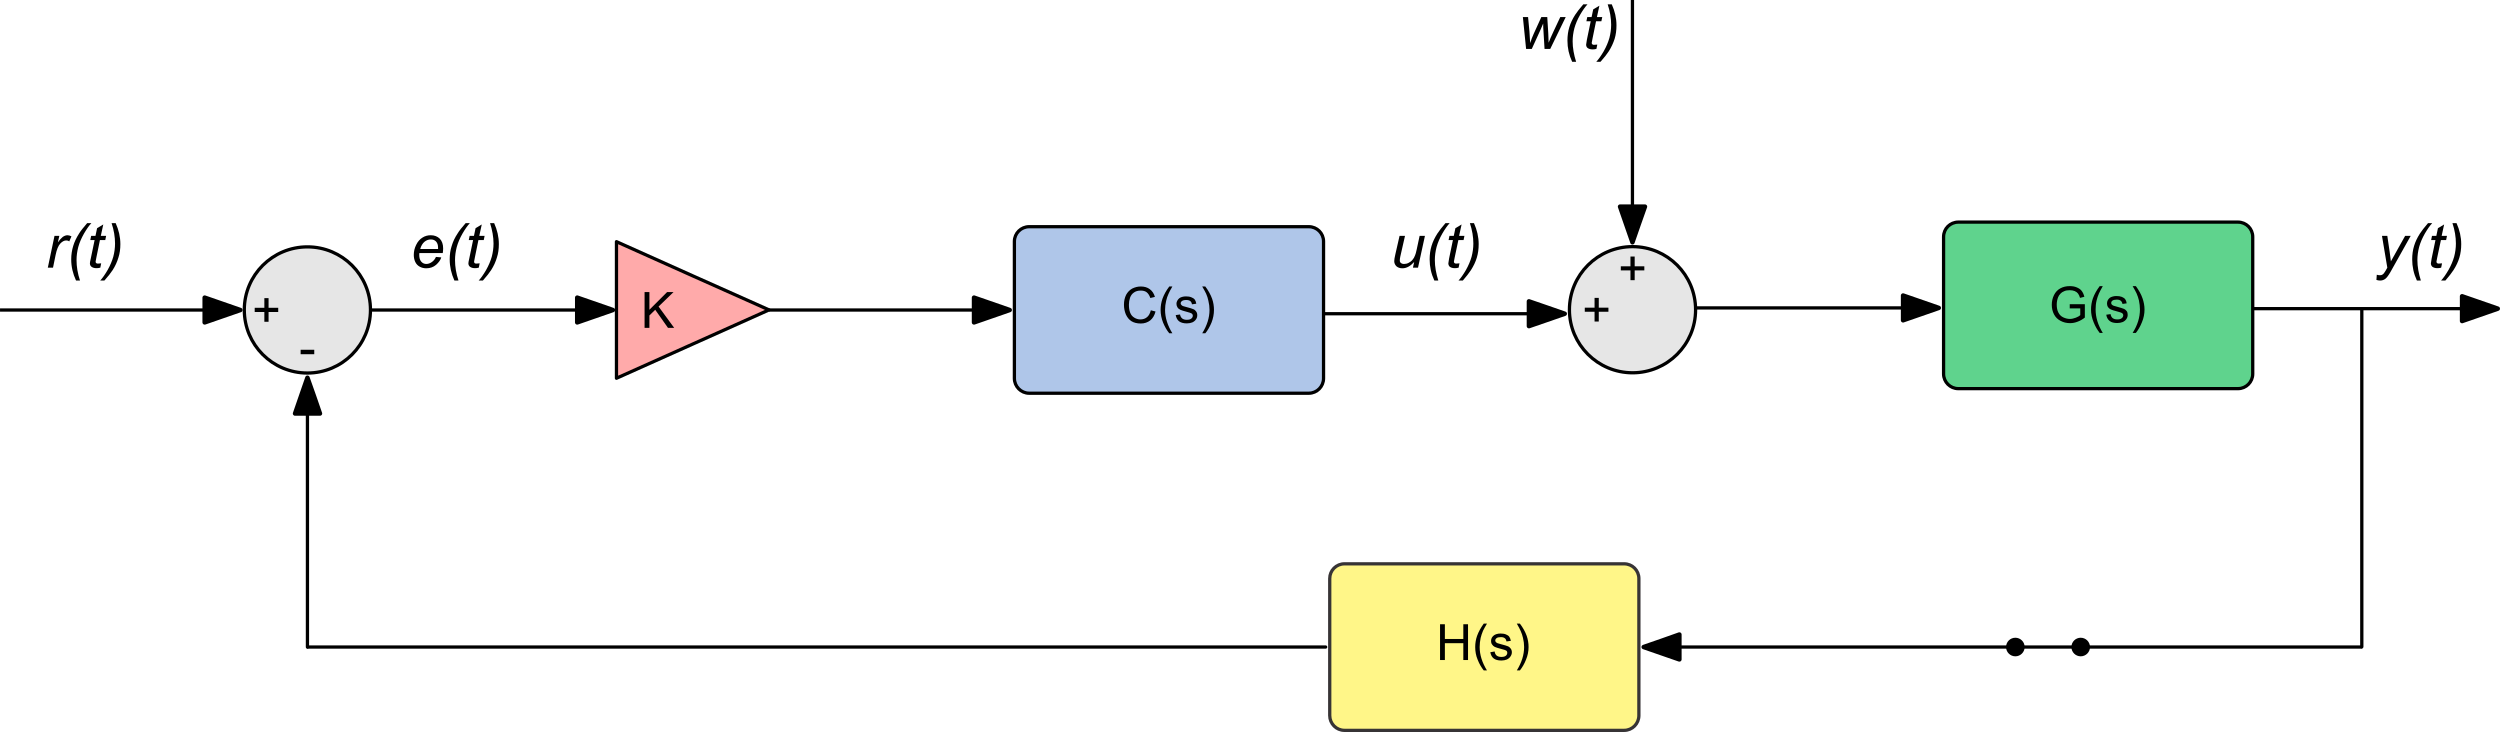
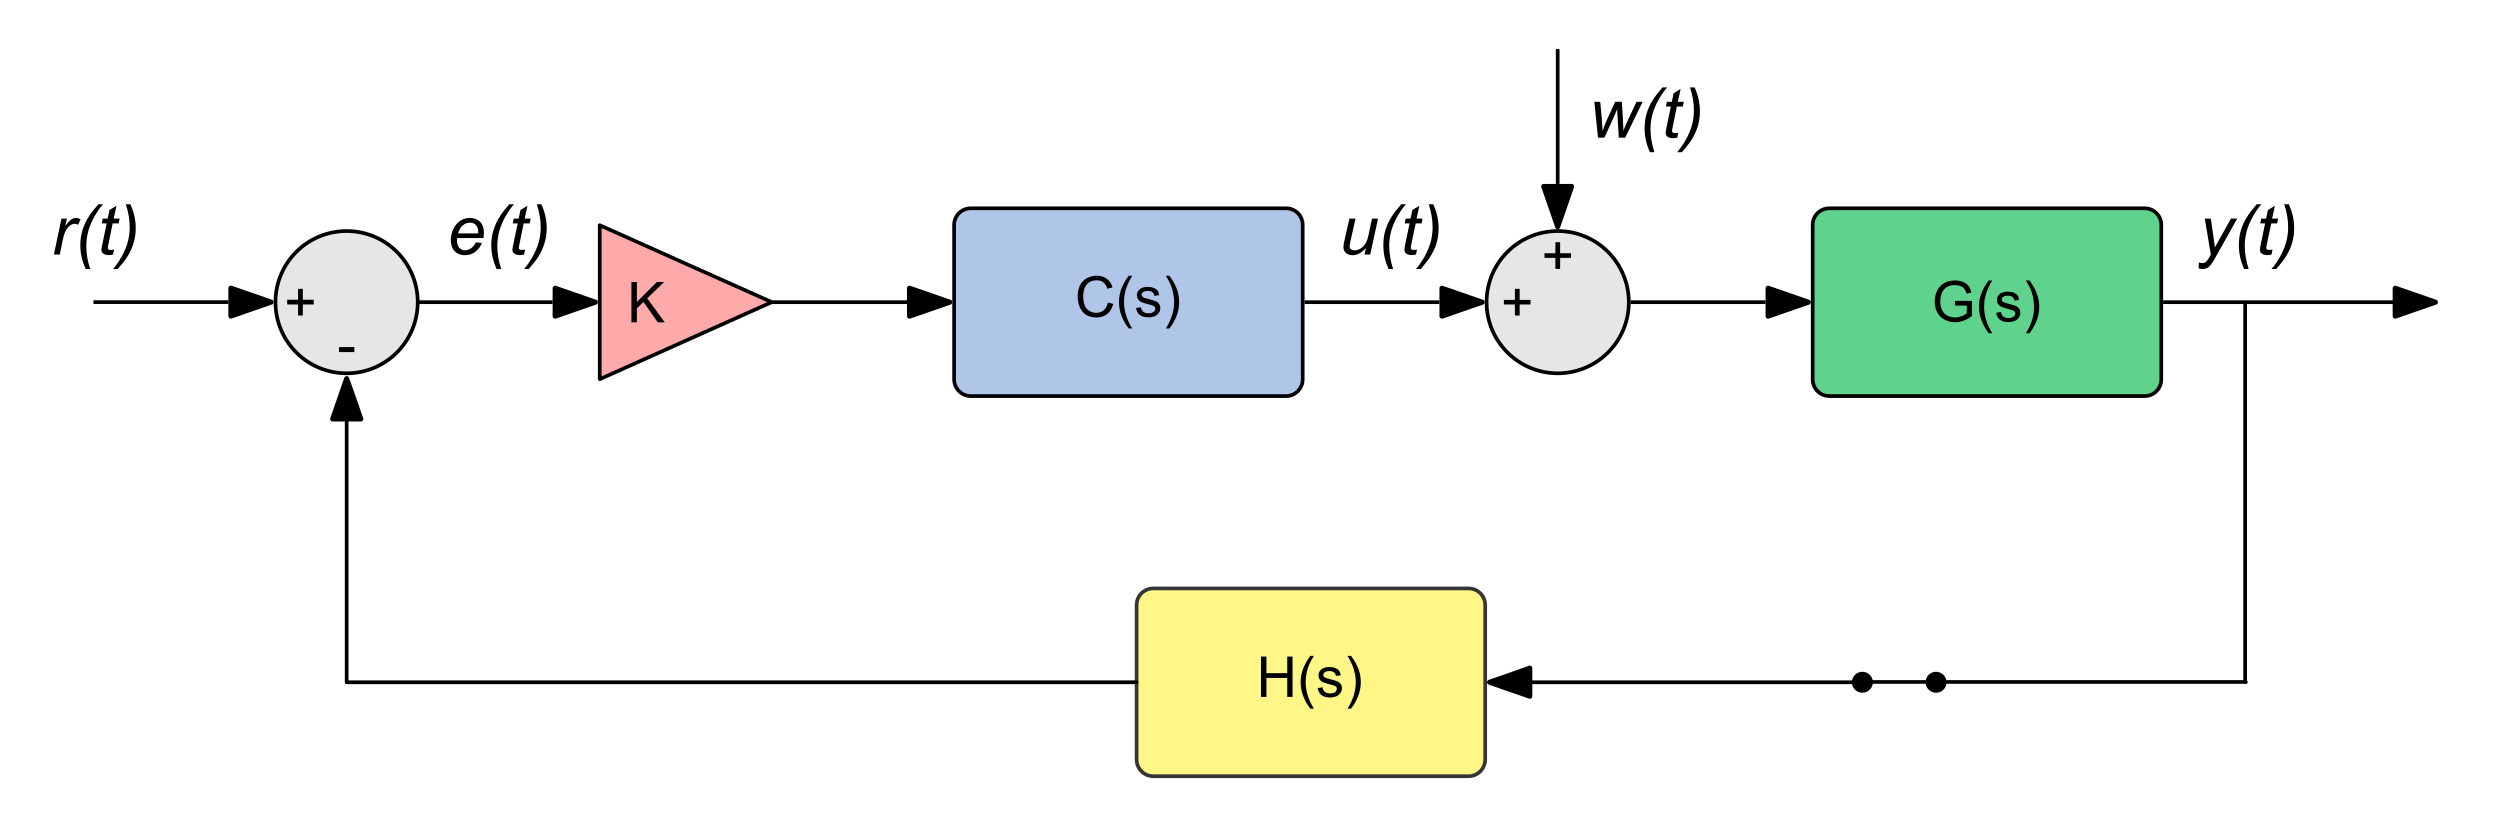
- <svg xmlns="http://www.w3.org/2000/svg" xml:space="preserve" width="714.887" height="209.307" version="1.1" style="fill-rule:evenodd" viewBox="0 0 20192 5912" id="svg2985">
+ <svg xmlns="http://www.w3.org/2000/svg" xml:space="preserve" width="634" height="209.307" version="1.1" style="fill-rule:evenodd" viewBox="0 0 17907.344 5912" id="svg2985">
  <defs id="defs2987">
    <style type="text/css" id="style2989">
   
    .str1 {stroke:#373435;stroke-width:26.481}
    .str0 {stroke:black;stroke-width:26.481}
    .str4 {stroke:black;stroke-width:26.481;stroke-linecap:round}
    .str3 {stroke:black;stroke-width:26.481;stroke-linecap:round;stroke-linejoin:round}
    .str2 {stroke:black;stroke-width:26.521;stroke-linecap:round;stroke-linejoin:round}
    .str5 {stroke:black;stroke-width:36.239;stroke-linecap:round;stroke-linejoin:round}
    .fil6 {fill:none}
    .fil3 {fill:#FFF688}
    .fil7 {fill:black}
    .fil0 {fill:#5FD38D}
    .fil2 {fill:#AFC6E9}
    .fil5 {fill:#E6E6E6}
    .fil4 {fill:#FFAAAA}
    .fil1 {fill:black;fill-rule:nonzero}
   
  </style>
  </defs>
-   <path style="fill:#5fd38d;stroke:#000000;stroke-width:26.481" id="path2993" d="m 15817,1794.001 2259,0 c 66,0 119,53 119,119 l 0,1107 c 0,65 -53,119 -119,119 l -2259,0 c -66,0 -119,-54 -119,-119 l 0,-1107 c 0,-66 53,-119 119,-119 z" class="fil0 str0" />
-   <path style="fill:#000000;fill-rule:nonzero" d="m 16717,2491.001 0,-34 122,0 0,108 c -18,14 -38,26 -58,33 -20,8 -40,12 -61,12 -29,0 -54,-6 -78,-19 -23,-12 -40,-29 -52,-52 -12,-23 -18,-49 -18,-77 0,-28 6,-55 18,-79 12,-24 29,-42 51,-54 22,-12 47,-18 76,-18 21,0 40,3 56,10 17,7 31,16 40,28 10,13 17,28 22,48 l -35,9 c -4,-14 -9,-26 -16,-35 -6,-8 -15,-15 -27,-20 -12,-5 -25,-7 -40,-7 -17,0 -32,2 -45,8 -13,5 -23,12 -31,21 -8,8 -14,18 -18,28 -7,18 -11,38 -11,59 0,25 4,47 13,64 9,18 22,31 39,39 17,8 35,13 54,13 16,0 32,-4 48,-10 16,-6 28,-13 36,-21 l 0,-54 -85,0 z" class="fil1" id="text2987" />
-   <path style="fill:#000000;fill-rule:nonzero" d="m 16959,2689.001 c -19,-24 -36,-53 -49,-86 -14,-33 -21,-68 -21,-103 0,-31 5,-61 15,-90 12,-33 30,-66 55,-99 l 25,0 c -15,27 -26,47 -31,59 -8,18 -14,37 -19,56 -6,25 -8,49 -8,74 0,63 19,126 58,189 l -25,0 z" class="fil1" id="1" />
-   <path style="fill:#000000;fill-rule:nonzero" d="m 17012,2542.001 35,-5 c 2,14 7,24 16,32 9,7 22,11 38,11 16,0 28,-3 36,-10 8,-6 12,-14 12,-23 0,-8 -3,-14 -11,-19 -5,-3 -17,-7 -36,-12 -26,-7 -44,-12 -54,-17 -10,-5 -17,-11 -23,-20 -5,-8 -7,-18 -7,-28 0,-9 2,-18 6,-26 4,-8 10,-14 17,-20 6,-4 13,-7 23,-10 9,-3 20,-4 30,-4 17,0 31,2 44,7 12,5 21,11 27,19 6,8 10,19 12,33 l -34,5 c -2,-11 -7,-20 -14,-26 -8,-6 -18,-9 -32,-9 -16,0 -28,3 -35,8 -7,5 -10,12 -10,19 0,4 1,9 4,12 3,4 8,7 14,10 3,1 14,4 31,9 25,7 42,12 52,16 10,4 18,11 24,19 6,8 8,18 8,30 0,12 -3,23 -10,33 -7,11 -17,19 -30,25 -13,5 -28,8 -44,8 -27,0 -48,-5 -62,-17 -14,-11 -24,-28 -27,-50 z" class="fil1" id="2" />
-   <path style="fill:#000000;fill-rule:nonzero" d="m 17251,2689.001 -26,0 c 40,-63 59,-126 59,-189 0,-24 -3,-49 -8,-73 -5,-20 -11,-39 -19,-57 -5,-12 -16,-31 -32,-59 l 26,0 c 24,33 43,66 54,99 10,29 16,59 16,90 0,35 -7,70 -21,103 -13,33 -30,62 -49,86 z" class="fil1" id="3" />
-   <path style="fill:#afc6e9;stroke:#000000;stroke-width:26.481" id="path2999" role="line" linespacing="125%" d="m 8312,1831.001 2259,0 c 66,0 119,53 119,119 l 0,1106 c 0,66 -53,120 -119,120 l -2259,0 c -65,0 -119,-54 -119,-120 l 0,-1106 c 0,-66 54,-119 119,-119 z" class="fil2 str0" />
-   <path style="fill:#000000;fill-rule:nonzero" d="m 9295,2506.001 38,10 c -8,31 -22,55 -43,72 -21,16 -46,25 -76,25 -31,0 -57,-7 -76,-19 -20,-13 -34,-31 -45,-55 -10,-25 -15,-50 -15,-78 0,-30 6,-56 17,-79 12,-22 28,-39 49,-51 22,-11 45,-17 70,-17 29,0 53,7 73,22 20,15 33,35 41,62 l -37,9 c -7,-21 -17,-36 -29,-46 -13,-10 -29,-14 -48,-14 -23,0 -41,5 -56,16 -15,10 -25,25 -31,42 -6,18 -9,37 -9,56 0,24 3,46 10,64 7,19 19,32 34,41 15,9 31,14 48,14 22,0 40,-6 55,-19 14,-12 24,-30 30,-55 z" class="fil1" id="text2991" />
-   <path style="fill:#000000;fill-rule:nonzero" d="m 9444,2692.001 c -20,-24 -36,-53 -50,-86 -13,-33 -20,-68 -20,-103 0,-31 5,-61 15,-90 12,-33 30,-66 55,-99 l 25,0 c -16,27 -26,47 -31,59 -8,18 -15,36 -19,56 -6,25 -9,49 -9,74 0,63 20,126 59,189 l -25,0 z" class="fil1" id="path3002" />
-   <path style="fill:#000000;fill-rule:nonzero" d="m 9496,2545.001 35,-5 c 2,14 8,24 17,32 9,7 21,11 37,11 17,0 29,-3 37,-10 8,-6 12,-14 12,-23 0,-8 -4,-15 -11,-19 -5,-3 -17,-7 -36,-12 -26,-7 -44,-12 -54,-17 -10,-5 -18,-11 -23,-20 -5,-8 -8,-18 -8,-28 0,-9 2,-18 7,-26 4,-8 10,-14 17,-20 5,-4 13,-7 22,-10 10,-3 20,-4 31,-4 16,0 31,2 43,7 13,5 22,11 28,19 6,8 10,19 12,33 l -35,5 c -1,-11 -6,-20 -13,-26 -8,-6 -19,-9 -32,-9 -17,0 -28,3 -35,8 -7,5 -11,12 -11,19 0,4 2,9 5,12 3,4 7,7 13,10 4,1 14,4 32,9 25,6 42,12 52,16 10,4 18,11 23,19 6,8 9,18 9,30 0,12 -3,23 -10,33 -7,11 -17,19 -30,25 -13,5 -28,8 -44,8 -28,0 -48,-6 -63,-17 -14,-11 -23,-28 -27,-50 z" class="fil1" id="path3004" />
-   <path style="fill:#000000;fill-rule:nonzero" d="m 9735,2692.001 -25,0 c 39,-63 59,-126 59,-189 0,-24 -3,-49 -9,-73 -4,-20 -10,-39 -18,-57 -5,-12 -16,-31 -32,-59 l 25,0 c 25,33 43,66 55,99 10,29 15,59 15,90 0,35 -7,70 -20,103 -14,33 -30,62 -50,86 z" class="fil1" id="path3006" />
-   <path style="fill:#fff688;stroke:#373435;stroke-width:26.481" id="path3008" role="line" linespacing="125%" d="m 10859,4554.001 2259,0 c 66,0 119,53 119,119 l 0,1106 c 0,66 -53,120 -119,120 l -2259,0 c -66,0 -119,-54 -119,-120 l 0,-1106 c 0,-66 53,-119 119,-119 z" class="fil3 str1" />
-   <polygon style="fill:#000000;fill-rule:nonzero" points="11819,5195 11670,5195 11670,5331 11631,5331 11631,5042 11670,5042 11670,5161 11819,5161 11819,5042 11857,5042 11857,5331 11819,5331 " class="fil1" id="text2995" transform="translate(0,9.5896817e-4)" />
-   <path style="fill:#000000;fill-rule:nonzero" d="m 11984,5415.001 c -19,-24 -36,-53 -49,-86 -14,-33 -20,-68 -20,-103 0,-31 5,-61 15,-90 12,-33 30,-66 54,-99 l 26,0 c -16,27 -27,47 -32,58 -8,19 -14,37 -19,57 -5,25 -8,49 -8,74 0,63 20,126 59,189 l -26,0 z" class="fil1" id="path3011" />
-   <path style="fill:#000000;fill-rule:nonzero" d="m 12037,5268.001 35,-6 c 2,15 7,25 16,33 9,7 22,11 38,11 17,0 29,-3 37,-10 7,-6 11,-14 11,-23 0,-8 -3,-15 -10,-19 -5,-3 -17,-7 -37,-12 -26,-7 -43,-12 -54,-17 -10,-5 -17,-12 -22,-20 -6,-8 -8,-18 -8,-28 0,-9 2,-18 6,-26 5,-8 10,-14 18,-20 5,-4 13,-7 22,-10 10,-3 20,-4 31,-4 16,0 31,2 43,7 12,5 22,11 27,19 6,8 10,19 13,33 l -35,5 c -2,-11 -6,-20 -14,-26 -7,-6 -18,-9 -32,-9 -16,0 -28,3 -34,8 -7,5 -11,12 -11,19 0,4 2,9 4,12 3,4 8,7 14,10 4,1 14,4 31,9 25,6 43,12 53,16 10,4 17,11 23,19 6,8 9,18 9,30 0,12 -4,23 -11,33 -7,11 -17,19 -30,25 -13,5 -27,8 -44,8 -27,0 -48,-6 -62,-17 -14,-11 -23,-28 -27,-50 z" class="fil1" id="path3013" />
-   <path style="fill:#000000;fill-rule:nonzero" d="m 12276,5415.001 -25,0 c 39,-63 59,-126 59,-189 0,-24 -3,-49 -9,-73 -4,-20 -11,-39 -19,-57 -5,-12 -15,-31 -31,-59 l 25,0 c 25,33 43,66 55,99 10,29 15,59 15,90 0,35 -7,70 -21,103 -13,33 -30,62 -49,86 z" class="fil1" id="path3015" />
-   <path style="fill:#000000;fill-rule:nonzero" d="m 386,2162.001 54,-257 39,0 -12,53 c 14,-20 27,-34 39,-44 13,-9 26,-14 39,-14 9,0 20,3 32,9 l -18,41 c -7,-6 -16,-8 -24,-8 -16,0 -32,8 -48,25 -16,17 -29,48 -38,92 l -21,103 -42,0 z" class="fil1" id="text2999" />
-   <path style="fill:#000000;fill-rule:nonzero" d="m 614,2266.001 c -26,-56 -39,-112 -39,-171 0,-39 6,-75 16,-108 10,-34 26,-67 47,-100 13,-22 36,-50 66,-85 l 34,0 c -19,20 -39,49 -60,85 -21,37 -36,72 -46,108 -9,35 -14,70 -14,106 0,53 9,108 28,165 l -32,0 z" class="fil1" id="path3018" />
-   <path style="fill:#000000;fill-rule:nonzero" d="m 817,2127.001 -7,35 c -11,3 -21,4 -31,4 -17,0 -31,-4 -41,-12 -8,-7 -12,-16 -12,-27 0,-5 2,-18 7,-39 l 31,-149 -35,0 7,-34 35,0 13,-62 50,-30 -20,92 43,0 -7,34 -43,0 -29,142 c -4,18 -6,29 -6,32 0,6 2,10 5,12 3,3 7,4 14,4 10,0 18,-1 26,-2 z" class="fil1" id="path3020" />
-   <path style="fill:#000000;fill-rule:nonzero" d="m 934,1802.001 c 25,56 38,112 38,170 0,40 -5,76 -16,109 -10,34 -25,67 -46,100 -14,22 -36,50 -67,85 l -34,0 c 19,-20 39,-49 60,-85 21,-37 36,-73 46,-108 9,-35 14,-70 14,-106 0,-53 -9,-108 -28,-165 l 33,0 z" class="fil1" id="path3022" />
-   <path style="fill:#000000;fill-rule:nonzero" d="m 12326,395.001 -26,-257 42,0 11,116 4,65 c 1,4 1,14 2,29 5,-17 10,-29 13,-38 3,-9 9,-21 16,-38 l 61,-134 48,0 8,129 c 1,19 2,45 3,78 8,-22 21,-52 39,-90 l 55,-117 44,0 -125,257 -46,0 -9,-150 c -1,-10 -2,-28 -2,-55 -7,17 -15,36 -24,56 l -68,149 -46,0 z" class="fil1" id="text3003" />
-   <path style="fill:#000000;fill-rule:nonzero" d="m 12698,499.001 c -26,-56 -38,-112 -38,-171 0,-39 5,-75 15,-108 10,-34 26,-67 47,-100 14,-22 36,-50 66,-85 l 34,0 c -19,20 -39,49 -60,85 -21,37 -36,72 -46,108 -9,35 -14,70 -14,106 0,53 10,108 28,165 l -32,0 z" class="fil1" id="path3025" />
-   <path style="fill:#000000;fill-rule:nonzero" d="m 12901,360.001 -7,35 c -11,3 -21,4 -30,4 -18,0 -32,-4 -42,-12 -8,-7 -11,-16 -11,-27 0,-5 2,-18 6,-39 l 31,-149 -35,0 7,-34 35,0 13,-62 50,-30 -20,92 43,0 -7,34 -43,0 -29,142 c -4,18 -6,29 -6,32 0,6 2,9 5,12 3,3 8,4 14,4 10,0 19,-1 26,-2 z" class="fil1" id="path3027" />
-   <path style="fill:#000000;fill-rule:nonzero" d="m 13018,35.001 c 25,55 38,112 38,170 0,40 -5,76 -15,109 -11,34 -26,67 -47,100 -14,22 -36,50 -67,85 l -34,0 c 19,-21 39,-49 60,-85 21,-37 36,-73 46,-108 9,-35 14,-70 14,-106 0,-53 -9,-108 -28,-165 l 33,0 z" class="fil1" id="path3029" />
-   <path style="fill:#000000;fill-rule:nonzero" d="m 19194,2261.001 3,-42 c 9,3 17,4 26,4 9,0 16,-2 21,-6 8,-5 15,-15 24,-30 l 14,-25 -43,-257 43,0 19,129 c 4,26 7,51 10,77 l 115,-206 45,0 -163,291 c -16,28 -30,47 -42,56 -12,9 -26,14 -42,14 -10,0 -20,-2 -30,-5 z" class="fil1" id="text3007" />
-   <path style="fill:#000000;fill-rule:nonzero" d="m 19521,2266.001 c -26,-56 -38,-112 -38,-171 0,-39 5,-75 15,-108 10,-34 26,-67 47,-100 14,-22 36,-50 66,-85 l 34,0 c -19,20 -39,49 -60,85 -21,37 -36,72 -46,108 -9,35 -14,70 -14,106 0,53 10,108 28,165 l -32,0 z" class="fil1" id="path3032" />
-   <path style="fill:#000000;fill-rule:nonzero" d="m 19724,2127.001 -7,35 c -10,3 -21,4 -30,4 -18,0 -32,-4 -42,-12 -7,-7 -11,-16 -11,-27 0,-5 2,-18 6,-39 l 31,-149 -35,0 7,-34 35,0 13,-62 50,-30 -20,92 43,0 -7,34 -42,0 -30,142 c -4,18 -6,29 -6,32 0,6 2,10 5,12 3,3 8,4 14,4 10,0 19,-1 26,-2 z" class="fil1" id="path3034" />
-   <path style="fill:#000000;fill-rule:nonzero" d="m 19841,1802.001 c 25,56 38,112 38,170 0,40 -5,76 -15,109 -10,34 -26,67 -47,100 -14,22 -36,50 -66,85 l -35,0 c 19,-20 39,-49 60,-85 21,-37 36,-73 46,-108 9,-35 14,-70 14,-106 0,-53 -9,-108 -28,-165 l 33,0 z" class="fil1" id="path3036" />
-   <path style="fill:#000000;fill-rule:nonzero" d="m 11422,2116.001 c -31,34 -62,51 -95,51 -19,0 -35,-5 -48,-16 -12,-12 -18,-26 -18,-42 0,-11 3,-29 9,-55 l 34,-149 44,0 -38,167 c -3,13 -4,24 -4,32 0,9 3,16 9,20 6,5 14,8 26,8 12,0 25,-3 36,-9 12,-6 23,-14 31,-24 9,-10 16,-22 21,-36 4,-8 8,-24 13,-46 l 24,-112 43,0 -56,257 -41,0 10,-46 z" class="fil1" id="text3011" />
-   <path style="fill:#000000;fill-rule:nonzero" d="m 11585,2266.001 c -26,-56 -38,-112 -38,-171 0,-39 5,-75 15,-108 10,-34 26,-67 47,-100 14,-22 36,-50 66,-85 l 34,0 c -19,20 -39,49 -60,85 -21,37 -36,72 -46,108 -9,35 -14,70 -14,106 0,53 10,108 28,165 l -32,0 z" class="fil1" id="path3039" />
-   <path style="fill:#000000;fill-rule:nonzero" d="m 11788,2127.001 -7,35 c -10,3 -21,4 -30,4 -18,0 -32,-4 -42,-12 -7,-7 -11,-16 -11,-27 0,-5 2,-18 6,-39 l 31,-149 -35,0 7,-34 35,0 13,-62 50,-30 -20,92 43,0 -7,34 -42,0 -30,142 c -4,18 -6,29 -6,32 0,6 2,10 5,12 3,3 8,4 14,4 10,0 19,-1 26,-2 z" class="fil1" id="path3041" />
-   <path style="fill:#000000;fill-rule:nonzero" d="m 11905,1802.001 c 25,56 38,112 38,170 0,40 -5,76 -15,109 -10,34 -26,67 -47,100 -14,22 -36,50 -66,85 l -35,0 c 19,-20 39,-49 60,-85 21,-37 36,-73 46,-108 9,-35 14,-70 14,-106 0,-53 -9,-108 -28,-165 l 33,0 z" class="fil1" id="path3043" />
-   <path style="fill:#000000;fill-rule:nonzero" d="m 3521,2075.001 43,4 c -6,21 -21,41 -42,60 -22,19 -49,28 -79,28 -19,0 -37,-4 -53,-13 -15,-8 -28,-21 -36,-38 -8,-17 -12,-36 -12,-57 0,-28 6,-55 19,-81 13,-27 30,-46 51,-59 20,-13 43,-19 67,-19 30,0 55,10 73,28 18,19 27,45 27,78 0,12 -1,25 -3,38 l -189,0 c -1,5 -1,10 -1,14 0,24 5,42 16,55 11,13 25,19 41,19 15,0 30,-5 44,-15 15,-10 26,-24 34,-42 z m -127,-64 144,0 c 0,-5 0,-8 0,-10 0,-22 -5,-38 -16,-50 -11,-12 -25,-17 -43,-17 -18,0 -35,6 -51,19 -15,13 -27,32 -34,58 z" class="fil1" id="text3015" />
-   <path style="fill:#000000;fill-rule:nonzero" d="m 3670,2266.001 c -25,-56 -38,-112 -38,-171 0,-39 5,-75 16,-108 10,-34 25,-67 47,-100 13,-22 35,-50 66,-85 l 34,0 c -19,20 -39,49 -60,85 -21,37 -36,72 -46,108 -9,35 -14,70 -14,106 0,53 9,108 28,165 l -33,0 z" class="fil1" id="path3046" />
-   <path style="fill:#000000;fill-rule:nonzero" d="m 3874,2127.001 -7,35 c -11,3 -21,4 -31,4 -17,0 -31,-4 -41,-12 -8,-7 -12,-16 -12,-27 0,-5 2,-18 7,-39 l 31,-149 -35,0 7,-34 35,0 13,-62 50,-30 -20,92 43,0 -7,34 -43,0 -29,142 c -4,18 -6,29 -6,32 0,6 2,10 4,12 3,3 8,4 15,4 10,0 18,-1 26,-2 z" class="fil1" id="path3048" />
-   <path style="fill:#000000;fill-rule:nonzero" d="m 3991,1802.001 c 25,56 38,112 38,170 0,40 -5,76 -16,109 -10,34 -25,67 -46,100 -14,22 -36,50 -67,85 l -34,0 c 19,-20 39,-49 60,-85 21,-37 36,-73 46,-108 9,-35 14,-70 14,-106 0,-53 -10,-108 -28,-165 l 33,0 z" class="fil1" id="path3050" />
-   <polygon style="fill:#ffaaaa;stroke:#000000;stroke-width:26.521;stroke-linecap:round;stroke-linejoin:round" transform-center-x="-6.106" randomized="0" rounded="0" flatsided="false" arg2="1.047" arg1="0" r2="18.947" r1="37.894" cy="502.334" cx="128.794" sides="3" type="star" role="line" linespacing="125%" points="4979,2503 4979,1952 5595,2228 6211,2503 5595,2779 4979,3055 " class="fil4 str2" id="path5408" transform="translate(0,9.5896817e-4)" />
-   <polygon style="fill:#000000;fill-rule:nonzero" points="5292,2502 5245,2548 5245,2648 5206,2648 5206,2359 5245,2359 5245,2502 5388,2359 5440,2359 5319,2476 5445,2648 5395,2648 " class="fil1" id="text3019" transform="translate(0,9.5896817e-4)" />
-   <path style="fill:#e6e6e6;stroke:#000000;stroke-width:26.481" ry="15.152" rx="15.152" cy="513.951" cx="535.886" type="arc" role="line" linespacing="125%" d="m 13695,2502.001 c 0,281 -228,509 -509,509 -281,0 -510,-228 -510,-509 0,-282 229,-510 510,-510 281,0 509,228 509,510 z" class="fil5 str0" id="path3052" />
-   <path style="fill:#e6e6e6;stroke:#000000;stroke-width:26.481" type="arc" cx="535.886" cy="513.951" rx="15.152" ry="15.152" d="m 2992,2503.001 c 0,282 -228,510 -509,510 -282,0 -510,-228 -510,-510 0,-281 228,-509 510,-509 281,0 509,228 509,509 z" class="fil5 str0" id="path3822" />
-   <line style="fill:none;stroke:#000000;stroke-width:26.481" connector-curvature="0" y2="2504.001" x2="8129" y1="2504.001" x1="6210" class="fil6 str0" id="path3824" />
-   <line style="fill:none;stroke:#000000;stroke-width:26.481" connector-curvature="0" y2="2534.001" x2="12628" y1="2534.001" x1="10688" class="fil6 str0" id="path4270" />
-   <line style="fill:none;stroke:#000000;stroke-width:26.481" connector-curvature="0" y2="2487.001" x2="15642" y1="2487.001" x1="13702" class="fil6 str0" id="path4272" />
-   <line style="fill:none;stroke:#000000;stroke-width:26.481" connector-curvature="0" y2="2493.001" x2="20144" y1="2493.001" x1="18204" class="fil6 str0" id="path4274" />
-   <line style="fill:none;stroke:#000000;stroke-width:26.481;stroke-linecap:round;stroke-linejoin:round" connector-curvature="0" y2="5226.001" x2="13294" y1="5226.001" x1="19072" class="fil6 str3" id="path4276" />
-   <line style="fill:none;stroke:#000000;stroke-width:26.481;stroke-linecap:round;stroke-linejoin:round" connector-curvature="0" y2="2505.001" x2="19076" y1="5224.001" x1="19076" class="fil6 str3" id="path4278" />
-   <line style="fill:none;stroke:#000000;stroke-width:26.481;stroke-linecap:round;stroke-linejoin:round" connector-curvature="0" y2="5226.001" x2="2486" y1="5226.001" x1="10707" class="fil6 str3" id="path4280" />
-   <line style="fill:none;stroke:#000000;stroke-width:26.481;stroke-linecap:round" connector-curvature="0" y2="5226.001" x2="2483" y1="3067.001" x1="2483" class="fil6 str4" id="path4646" />
-   <polygon style="fill:#000000;fill-rule:nonzero" points="2247,2520 2169,2520 2169,2599 2135,2599 2135,2520 2057,2520 2057,2486 2135,2486 2135,2408 2169,2408 2169,2486 2247,2486 " class="fil1" id="text5390" transform="translate(0,9.5896817e-4)" />
-   <polygon style="fill:#000000;fill-rule:nonzero" points="2428,2825 2538,2825 2538,2861 2428,2861 " class="fil1" id="text5394" transform="translate(0,9.5896817e-4)" />
-   <polygon style="fill:#000000;fill-rule:nonzero" points="12991,2518 12913,2518 12913,2597 12879,2597 12879,2518 12800,2518 12800,2485 12879,2485 12879,2406 12913,2406 12913,2485 12991,2485 " class="fil1" id="text5398" transform="translate(0,9.5896817e-4)" />
-   <polygon style="fill:#000000;fill-rule:nonzero" points="13281,2184 13203,2184 13203,2263 13169,2263 13169,2184 13091,2184 13091,2151 13169,2151 13169,2072 13203,2072 13203,2151 13281,2151 " class="fil1" id="text5402" transform="translate(0,9.5896817e-4)" />
-   <line style="fill:none;stroke:#000000;stroke-width:26.481" connector-curvature="0" role="line" linespacing="125%" y2="1940.001" x2="13185" y1="0.001" x1="13185" class="fil6 str0" id="path5406" />
-   <line style="fill:none;stroke:#000000;stroke-width:26.481" connector-curvature="0" y2="2504.001" x2="4920" y1="2504.001" x1="3001" class="fil6 str0" id="path5410" />
-   <line style="fill:none;stroke:#000000;stroke-width:26.481" connector-curvature="0" y2="2504.001" x2="1919" y1="2504.001" x1="0" class="fil6 str0" id="path5412" />
-   <polygon style="fill:#000000;stroke:#000000;stroke-width:36.239;stroke-linecap:round;stroke-linejoin:round" transform-center-x="-1.429" randomized="0" rounded="0" flatsided="false" arg2="1.047" arg1="0" r2="3.037" r1="6.074" cy="45.856" cx="49.286" sides="3" type="star" points="1653,2504 1653,2404 1797,2454 1941,2504 1797,2554 1653,2604 " class="fil7 str5" id="path5980" transform="translate(0,9.5896817e-4)" />
-   <polygon style="fill:#000000;stroke:#000000;stroke-width:36.239;stroke-linecap:round;stroke-linejoin:round" transform-center-x="-1.429" randomized="0" rounded="0" flatsided="false" arg2="1.047" arg1="0" r2="3.037" r1="6.074" cy="45.856" cx="49.286" sides="3" type="star" points="2483,3340 2383,3340 2433,3195 2483,3051 2534,3195 2584,3340 " class="fil7 str5" id="path5980_0" transform="translate(0,9.5896817e-4)" />
-   <polygon style="fill:#000000;stroke:#000000;stroke-width:36.239;stroke-linecap:round;stroke-linejoin:round" transform-center-x="-1.429" randomized="0" rounded="0" flatsided="false" arg2="1.047" arg1="0" r2="3.037" r1="6.074" cy="45.856" cx="49.286" sides="3" type="star" points="4662,2504 4662,2404 4806,2454 4950,2504 4806,2554 4662,2604 " class="fil7 str5" id="path5980_1" transform="translate(0,9.5896817e-4)" />
-   <polygon style="fill:#000000;stroke:#000000;stroke-width:36.239;stroke-linecap:round;stroke-linejoin:round" transform-center-x="-1.429" randomized="0" rounded="0" flatsided="false" arg2="1.047" arg1="0" r2="3.037" r1="6.074" cy="45.856" cx="49.286" sides="3" type="star" points="7867,2504 7867,2404 8011,2454 8155,2504 8011,2554 7867,2604 " class="fil7 str5" id="path5980_2" transform="translate(0,9.5896817e-4)" />
-   <polygon style="fill:#000000;stroke:#000000;stroke-width:36.239;stroke-linecap:round;stroke-linejoin:round" transform-center-x="-1.429" randomized="0" rounded="0" flatsided="false" arg2="1.047" arg1="0" r2="3.037" r1="6.074" cy="45.856" cx="49.286" sides="3" type="star" points="12349,2534 12349,2434 12494,2484 12638,2534 12494,2584 12349,2634 " class="fil7 str5" id="path5980_3" transform="translate(0,9.5896817e-4)" />
-   <polygon style="fill:#000000;stroke:#000000;stroke-width:36.239;stroke-linecap:round;stroke-linejoin:round" transform-center-x="-1.429" randomized="0" rounded="0" flatsided="false" arg2="1.047" arg1="0" r2="3.037" r1="6.074" cy="45.856" cx="49.286" sides="3" type="star" points="13185,1669 13286,1669 13235,1813 13185,1957 13135,1813 13085,1669 " class="fil7 str5" id="path5980_4" transform="translate(0,9.5896817e-4)" />
-   <polygon style="fill:#000000;stroke:#000000;stroke-width:36.239;stroke-linecap:round;stroke-linejoin:round" transform-center-x="-1.429" randomized="0" rounded="0" flatsided="false" arg2="1.047" arg1="0" r2="3.037" r1="6.074" cy="45.856" cx="49.286" sides="3" type="star" points="15371,2487 15371,2387 15515,2437 15659,2487 15515,2537 15371,2587 " class="fil7 str5" id="path5980_5" transform="translate(0,9.5896817e-4)" />
-   <polygon style="fill:#000000;stroke:#000000;stroke-width:36.239;stroke-linecap:round;stroke-linejoin:round" transform-center-x="-1.429" randomized="0" rounded="0" flatsided="false" arg2="1.047" arg1="0" r2="3.037" r1="6.074" cy="45.856" cx="49.286" sides="3" type="star" points="19886,2493 19886,2393 20030,2443 20174,2493 20030,2543 19886,2593 " class="fil7 str5" id="path5980_6" transform="translate(0,9.5896817e-4)" />
-   <polygon style="fill:#000000;stroke:#000000;stroke-width:36.239;stroke-linecap:round;stroke-linejoin:round" transform-center-x="-1.429" randomized="0" rounded="0" flatsided="false" arg2="1.047" arg1="0" r2="3.037" r1="6.074" cy="45.856" cx="49.286" sides="3" type="star" points="13564,5226 13564,5125 13420,5176 13276,5226 13420,5276 13564,5326 " class="fil7 str5" id="path5980_7" transform="translate(0,9.5896817e-4)" />
-   <path style="fill:#000000;stroke:#000000;stroke-width:0.941;stroke-linecap:round;stroke-linejoin:round;stroke-miterlimit:4;stroke-opacity:1;stroke-dasharray:none" id="path3084" d="m 578.815,163.002 a 2.031,2.031 0 1 1 -4.062,0 2.031,2.031 0 1 1 4.062,0 z" transform="matrix(30.00568,0,0,30.00568,-1029.017,335.031)" />
-   <path transform="matrix(30.00568,0,0,30.00568,-501.26,335.031)" d="m 578.815,163.002 a 2.031,2.031 0 1 1 -4.062,0 2.031,2.031 0 1 1 4.062,0 z" id="path3149" style="fill:#000000;stroke:#000000;stroke-width:0.941;stroke-linecap:round;stroke-linejoin:round;stroke-miterlimit:4;stroke-opacity:1;stroke-dasharray:none" />
+   <g id="g11" transform="translate(-2713.777,-301.9476)">
+     <path style="fill:#5fd38d;stroke:#000000;stroke-width:26.481" id="path2993" d="m 15817,1794.001 h 2259 c 66,0 119,53 119,119 v 1107 c 0,65 -53,119 -119,119 h -2259 c -66,0 -119,-54 -119,-119 v -1107 c 0,-66 53,-119 119,-119 z" class="fil0 str0" />
+     <path style="fill:#000000;fill-rule:nonzero" d="m 16717,2491.001 v -34 h 122 v 108 c -18,14 -38,26 -58,33 -20,8 -40,12 -61,12 -29,0 -54,-6 -78,-19 -23,-12 -40,-29 -52,-52 -12,-23 -18,-49 -18,-77 0,-28 6,-55 18,-79 12,-24 29,-42 51,-54 22,-12 47,-18 76,-18 21,0 40,3 56,10 17,7 31,16 40,28 10,13 17,28 22,48 l -35,9 c -4,-14 -9,-26 -16,-35 -6,-8 -15,-15 -27,-20 -12,-5 -25,-7 -40,-7 -17,0 -32,2 -45,8 -13,5 -23,12 -31,21 -8,8 -14,18 -18,28 -7,18 -11,38 -11,59 0,25 4,47 13,64 9,18 22,31 39,39 17,8 35,13 54,13 16,0 32,-4 48,-10 16,-6 28,-13 36,-21 v -54 z" class="fil1" id="text2987" />
+     <path style="fill:#000000;fill-rule:nonzero" d="m 16959,2689.001 c -19,-24 -36,-53 -49,-86 -14,-33 -21,-68 -21,-103 0,-31 5,-61 15,-90 12,-33 30,-66 55,-99 h 25 c -15,27 -26,47 -31,59 -8,18 -14,37 -19,56 -6,25 -8,49 -8,74 0,63 19,126 58,189 z" class="fil1" id="1" />
+     <path style="fill:#000000;fill-rule:nonzero" d="m 17012,2542.001 35,-5 c 2,14 7,24 16,32 9,7 22,11 38,11 16,0 28,-3 36,-10 8,-6 12,-14 12,-23 0,-8 -3,-14 -11,-19 -5,-3 -17,-7 -36,-12 -26,-7 -44,-12 -54,-17 -10,-5 -17,-11 -23,-20 -5,-8 -7,-18 -7,-28 0,-9 2,-18 6,-26 4,-8 10,-14 17,-20 6,-4 13,-7 23,-10 9,-3 20,-4 30,-4 17,0 31,2 44,7 12,5 21,11 27,19 6,8 10,19 12,33 l -34,5 c -2,-11 -7,-20 -14,-26 -8,-6 -18,-9 -32,-9 -16,0 -28,3 -35,8 -7,5 -10,12 -10,19 0,4 1,9 4,12 3,4 8,7 14,10 3,1 14,4 31,9 25,7 42,12 52,16 10,4 18,11 24,19 6,8 8,18 8,30 0,12 -3,23 -10,33 -7,11 -17,19 -30,25 -13,5 -28,8 -44,8 -27,0 -48,-5 -62,-17 -14,-11 -24,-28 -27,-50 z" class="fil1" id="2" />
+     <path style="fill:#000000;fill-rule:nonzero" d="m 17251,2689.001 h -26 c 40,-63 59,-126 59,-189 0,-24 -3,-49 -8,-73 -5,-20 -11,-39 -19,-57 -5,-12 -16,-31 -32,-59 h 26 c 24,33 43,66 54,99 10,29 16,59 16,90 0,35 -7,70 -21,103 -13,33 -30,62 -49,86 z" class="fil1" id="3" />
+   </g>
+   <g id="g5" transform="translate(-1358.827,-338.9476)">
+     <path style="fill:#afc6e9;stroke:#000000;stroke-width:26.481" id="path2999" role="line" linespacing="125%" d="m 8312,1831.001 h 2259 c 66,0 119,53 119,119 v 1106 c 0,66 -53,120 -119,120 H 8312 c -65,0 -119,-54 -119,-120 v -1106 c 0,-66 54,-119 119,-119 z" class="fil2 str0" />
+     <path style="fill:#000000;fill-rule:nonzero" d="m 9295,2506.001 38,10 c -8,31 -22,55 -43,72 -21,16 -46,25 -76,25 -31,0 -57,-7 -76,-19 -20,-13 -34,-31 -45,-55 -10,-25 -15,-50 -15,-78 0,-30 6,-56 17,-79 12,-22 28,-39 49,-51 22,-11 45,-17 70,-17 29,0 53,7 73,22 20,15 33,35 41,62 l -37,9 c -7,-21 -17,-36 -29,-46 -13,-10 -29,-14 -48,-14 -23,0 -41,5 -56,16 -15,10 -25,25 -31,42 -6,18 -9,37 -9,56 0,24 3,46 10,64 7,19 19,32 34,41 15,9 31,14 48,14 22,0 40,-6 55,-19 14,-12 24,-30 30,-55 z" class="fil1" id="text2991" />
+     <path style="fill:#000000;fill-rule:nonzero" d="m 9444,2692.001 c -20,-24 -36,-53 -50,-86 -13,-33 -20,-68 -20,-103 0,-31 5,-61 15,-90 12,-33 30,-66 55,-99 h 25 c -16,27 -26,47 -31,59 -8,18 -15,36 -19,56 -6,25 -9,49 -9,74 0,63 20,126 59,189 z" class="fil1" id="path3002" />
+     <path style="fill:#000000;fill-rule:nonzero" d="m 9496,2545.001 35,-5 c 2,14 8,24 17,32 9,7 21,11 37,11 17,0 29,-3 37,-10 8,-6 12,-14 12,-23 0,-8 -4,-15 -11,-19 -5,-3 -17,-7 -36,-12 -26,-7 -44,-12 -54,-17 -10,-5 -18,-11 -23,-20 -5,-8 -8,-18 -8,-28 0,-9 2,-18 7,-26 4,-8 10,-14 17,-20 5,-4 13,-7 22,-10 10,-3 20,-4 31,-4 16,0 31,2 43,7 13,5 22,11 28,19 6,8 10,19 12,33 l -35,5 c -1,-11 -6,-20 -13,-26 -8,-6 -19,-9 -32,-9 -17,0 -28,3 -35,8 -7,5 -11,12 -11,19 0,4 2,9 5,12 3,4 7,7 13,10 4,1 14,4 32,9 25,6 42,12 52,16 10,4 18,11 23,19 6,8 9,18 9,30 0,12 -3,23 -10,33 -7,11 -17,19 -30,25 -13,5 -28,8 -44,8 -28,0 -48,-6 -63,-17 -14,-11 -23,-28 -27,-50 z" class="fil1" id="path3004" />
+     <path style="fill:#000000;fill-rule:nonzero" d="m 9735,2692.001 h -25 c 39,-63 59,-126 59,-189 0,-24 -3,-49 -9,-73 -4,-20 -10,-39 -18,-57 -5,-12 -16,-31 -32,-59 h 25 c 25,33 43,66 55,99 10,29 15,59 15,90 0,35 -7,70 -20,103 -14,33 -30,62 -50,86 z" class="fil1" id="path3006" />
+   </g>
+   <path style="fill:#fff688;stroke:#373435;stroke-width:26.481" id="path3008" role="line" linespacing="125%" d="m 8260.405,4215.053 h 2259.009 c 66,0 119,53 119,119 v 1106 c 0,66 -53,120 -119,120 H 8260.405 c -66,0 -119.001,-54 -119.001,-120 v -1106 c 0,-66 53,-119 119.001,-119 z" class="fil3 str1" />
+   <polygon style="fill:#000000;fill-rule:nonzero" points="11670,5195 11670,5331 11631,5331 11631,5042 11670,5042 11670,5161 11819,5161 11819,5042 11857,5042 11857,5331 11819,5331 11819,5195 " class="fil1" id="text2995" transform="translate(-2598.599,-338.9466)" />
+   <path style="fill:#000000;fill-rule:nonzero" d="m 9385.411,5076.053 c -19,-24 -36,-53 -49,-86 -14,-33 -20,-68 -20,-103 0,-31 5,-61 15,-90 12,-33 30,-66 54,-99 h 26 c -16,27 -27,47 -32,58 -8,19 -14,37 -19,57 -5,25 -8,49 -8,74 0,63 20,126 59,189 z" class="fil1" id="path3011" />
+   <path style="fill:#000000;fill-rule:nonzero" d="m 9438.411,4929.053 35,-6 c 2,15 7,25 16,33 9,7 22,11 38,11 17,0 29,-3 37,-10 7,-6 11,-14 11,-23 0,-8 -3,-15 -10,-19 -5,-3 -17,-7 -37,-12 -26,-7 -43,-12 -54,-17 -10,-5 -17,-12 -22,-20 -6,-8 -8,-18 -8,-28 0,-9 2,-18 6,-26 5,-8 10,-14 18,-20 5,-4 13,-7 22,-10 10,-3 20,-4 31,-4 16,0 31,2 43,7 12,5 22,11 27,19 6,8 10,19 13,33 l -35,5 c -2,-11 -6,-20 -14,-26 -7,-6 -18,-9 -32,-9 -16,0 -28,3 -34,8 -7,5 -11,12 -11,19 0,4 2,9 4,12 3,4 8,7 14,10 4,1 14,4 31,9 25,6 43,12 53,16 10,4 17,11 23,19 6,8 9,18 9,30 0,12 -4,23 -11,33 -7,11 -17,19 -30,25 -13,5 -27,8 -44,8 -27,0 -48,-6 -62,-17 -14,-11 -23,-28 -27,-50 z" class="fil1" id="path3013" />
+   <path style="fill:#000000;fill-rule:nonzero" d="m 9677.412,5076.053 h -25 c 39,-63 59,-126 59,-189 0,-24 -3,-49 -9,-73 -4,-20 -11,-39 -19,-57 -5,-12 -15,-31 -31,-59 h 25 c 25,33 43,66 55,99 10,29 15,59 15,90 0,35 -7,70 -21,103 -13,33 -30,62 -49,86 z" class="fil1" id="path3015" />
+   <path style="fill:#000000;fill-rule:nonzero" d="m 386,1823.053 54,-257 h 39 l -12,53 c 14,-20 27,-34 39,-44 13,-9 26,-14 39,-14 9,0 20,3 32,9 l -18,41 c -7,-6 -16,-8 -24,-8 -16,0 -32,8 -48,25 -16,17 -29,48 -38,92 l -21,103 z" class="fil1" id="text2999" />
+   <path style="fill:#000000;fill-rule:nonzero" d="m 614,1927.053 c -26,-56 -39,-112 -39,-171 0,-39 6,-75 16,-108 10,-34 26,-67 47,-100 13,-22 36,-50 66,-85 h 34 c -19,20 -39,49 -60,85 -21,37 -36,72 -46,108 -9,35 -14,70 -14,106 0,53 9,108 28,165 z" class="fil1" id="path3018" />
+   <path style="fill:#000000;fill-rule:nonzero" d="m 817,1788.053 -7,35 c -11,3 -21,4 -31,4 -17,0 -31,-4 -41,-12 -8,-7 -12,-16 -12,-27 0,-5 2,-18 7,-39 l 31,-149 h -35 l 7,-34 h 35 l 13,-62 50,-30 -20,92 h 43 l -7,34 h -43 l -29,142 c -4,18 -6,29 -6,32 0,6 2,10 5,12 3,3 7,4 14,4 10,0 18,-1 26,-2 z" class="fil1" id="path3020" />
+   <path style="fill:#000000;fill-rule:nonzero" d="m 934,1463.053 c 25,56 38,112 38,170 0,40 -5,76 -16,109 -10,34 -25,67 -46,100 -14,22 -36,50 -67,85 h -34 c 19,-20 39,-49 60,-85 21,-37 36,-73 46,-108 9,-35 14,-70 14,-106 0,-53 -9,-108 -28,-165 z" class="fil1" id="path3022" />
+   <path style="fill:#000000;fill-rule:nonzero" d="m 11446.31,986.028 -26,-257 h 42 l 11,116 4,65 c 1,4 1,14 2,29 5,-17 10,-29 13,-38 3,-9 9,-21 16,-38 l 61,-134 h 48 l 8,129 c 1,19 2,45 3,78 8,-22 21,-52 39,-90 l 55,-117 h 44 l -125,257 h -46 l -9,-150 c -1,-10 -2,-28 -2,-55 -7,17 -15,36 -24,56 l -68,149 z" class="fil1" id="text3003" />
+   <path style="fill:#000000;fill-rule:nonzero" d="m 11818.31,1090.028 c -26,-56 -38,-112 -38,-171 0,-39 5,-75 15,-108 10,-34 26,-67 47,-100 14,-22 36,-50 66,-85 h 34 c -19,20 -39,49 -60,85 -21,37 -36,72 -46,108 -9,35 -14,70 -14,106 0,53 10,108 28,165 z" class="fil1" id="path3025" />
+   <path style="fill:#000000;fill-rule:nonzero" d="m 12021.31,951.028 -7,35 c -11,3 -21,4 -30,4 -18,0 -32,-4 -42,-12 -8,-7 -11,-16 -11,-27 0,-5 2,-18 6,-39 l 31,-149 h -35 l 7,-34 h 35 l 13,-62 50,-30 -20,92 h 43 l -7,34 h -43 l -29,142 c -4,18 -6,29 -6,32 0,6 2,9 5,12 3,3 8,4 14,4 10,0 19,-1 26,-2 z" class="fil1" id="path3027" />
+   <path style="fill:#000000;fill-rule:nonzero" d="m 12138.31,626.028 c 25,55 38,112 38,170 0,40 -5,76 -15,109 -11,34 -26,67 -47,100 -14,22 -36,50 -67,85 h -34 c 19,-21 39,-49 60,-85 21,-37 36,-73 46,-108 9,-35 14,-70 14,-106 0,-53 -9,-108 -28,-165 z" class="fil1" id="path3029" />
+   <path style="fill:#000000;fill-rule:nonzero" d="m 15748.049,1922.053 3,-42 c 9,3 17,4 26,4 9,0 16,-2 21,-6 8,-5 15,-15 24,-30 l 14,-25 -43,-257 h 43 l 19,129 c 4,26 7,51 10,77 l 115,-206 h 45 l -163,291 c -16,28 -30,47 -42,56 -12,9 -26,14 -42,14 -10,0 -20,-2 -30,-5 z" class="fil1" id="text3007" />
+   <path style="fill:#000000;fill-rule:nonzero" d="m 16075.049,1927.053 c -26,-56 -38,-112 -38,-171 0,-39 5,-75 15,-108 10,-34 26,-67 47,-100 14,-22 36,-50 66,-85 h 34 c -19,20 -39,49 -60,85 -21,37 -36,72 -46,108 -9,35 -14,70 -14,106 0,53 10,108 28,165 z" class="fil1" id="path3032" />
+   <path style="fill:#000000;fill-rule:nonzero" d="m 16278.049,1788.053 -7,35 c -10,3 -21,4 -30,4 -18,0 -32,-4 -42,-12 -7,-7 -11,-16 -11,-27 0,-5 2,-18 6,-39 l 31,-149 h -35 l 7,-34 h 35 l 13,-62 50,-30 -20,92 h 43 l -7,34 h -42 l -30,142 c -4,18 -6,29 -6,32 0,6 2,10 5,12 3,3 8,4 14,4 10,0 19,-1 26,-2 z" class="fil1" id="path3034" />
+   <path style="fill:#000000;fill-rule:nonzero" d="m 16395.049,1463.053 c 25,56 38,112 38,170 0,40 -5,76 -15,109 -10,34 -26,67 -47,100 -14,22 -36,50 -66,85 h -35 c 19,-20 39,-49 60,-85 21,-37 36,-73 46,-108 9,-35 14,-70 14,-106 0,-53 -9,-108 -28,-165 z" class="fil1" id="path3036" />
+   <path style="fill:#000000;fill-rule:nonzero" d="m 9783.76,1777.053 c -31,34 -62,51 -95.001,51 -19,0 -35,-5 -48,-16 -12,-12 -18,-26 -18,-42 0,-11 3,-29 9,-55 l 34,-149 h 44 l -38,167 c -3,13 -4,24 -4,32 0,9 3,16 9,20 6,5 14,8 26,8 12,0 25,-3 36,-9 12,-6 23,-14 31,-24 9,-10 16,-22 21,-36 4,-8 8,-24 13,-46 l 24,-112 h 43 l -56,257 h -41 z" class="fil1" id="text3011" />
+   <path style="fill:#000000;fill-rule:nonzero" d="m 9946.761,1927.053 c -26,-56 -38,-112 -38,-171 0,-39 5,-75 15,-108 10,-34 26,-67 47,-100 14,-22 36,-50 66,-85 h 34 c -19,20 -39,49 -60,85 -21,37 -36,72 -46,108 -9,35 -14,70 -14,106 0,53 10,108 28,165 z" class="fil1" id="path3039" />
+   <path style="fill:#000000;fill-rule:nonzero" d="m 10149.761,1788.053 -7,35 c -10,3 -21,4 -30,4 -18,0 -32,-4 -42,-12 -7,-7 -11,-16 -11,-27 0,-5 2,-18 6,-39 l 31,-149 h -35 l 7,-34 h 35 l 13,-62 50,-30 -20,92 h 43 l -7,34 h -42 l -30,142 c -4,18 -6,29 -6,32 0,6 2,10 5,12 3,3 8,4 14,4 10,0 19,-1 26,-2 z" class="fil1" id="path3041" />
+   <path style="fill:#000000;fill-rule:nonzero" d="m 10266.761,1463.053 c 25,56 38,112 38,170 0,40 -5,76 -15,109 -10,34 -26,67 -47,100 -14,22 -36,50 -66,85 h -35 c 19,-20 39,-49 60,-85 21,-37 36,-73 46,-108 9,-35 14,-70 14,-106 0,-53 -9,-108 -28,-165 z" class="fil1" id="path3043" />
+   <path style="fill:#000000;fill-rule:nonzero" d="m 3408.017,1736.053 43,4 c -6,21 -21,41 -42,60 -22,19 -49,28 -79,28 -19,0 -37,-4 -53,-13 -15,-8 -28,-21 -36,-38 -8,-17 -12,-36 -12,-57 0,-28 6,-55 19,-81 13,-27 30,-46 51,-59 20,-13 43,-19 67,-19 30,0 55,10 73,28 18,19 27,45 27,78 0,12 -1,25 -3,38 h -189 c -1,5 -1,10 -1,14 0,24 5,42 16,55 11,13 25,19 41,19 15,0 30,-5 44,-15 15,-10 26,-24 34,-42 z m -127,-64 h 144 c 0,-5 0,-8 0,-10 0,-22 -5,-38 -16,-50 -11,-12 -25,-17 -43,-17 -18,0 -35,6 -51,19 -15,13 -27,32 -34,58 z" class="fil1" id="text3015" />
+   <path style="fill:#000000;fill-rule:nonzero" d="m 3557.017,1927.053 c -25,-56 -38,-112 -38,-171 0,-39 5,-75 16,-108 10,-34 25,-67 47,-100 13,-22 35,-50 66,-85 h 34 c -19,20 -39,49 -60,85 -21,37 -36,72 -46,108 -9,35 -14,70 -14,106 0,53 9,108 28,165 z" class="fil1" id="path3046" />
+   <path style="fill:#000000;fill-rule:nonzero" d="m 3761.017,1788.053 -7,35 c -11,3 -21,4 -31,4 -17,0 -31,-4 -41,-12 -8,-7 -12,-16 -12,-27 0,-5 2,-18 7,-39 l 31,-149 h -35 l 7,-34 h 35 l 13,-62 50,-30 -20,92 h 43 l -7,34 h -43 l -29,142 c -4,18 -6,29 -6,32 0,6 2,10 4,12 3,3 8,4 15,4 10,0 18,-1 26,-2 z" class="fil1" id="path3048" />
+   <path style="fill:#000000;fill-rule:nonzero" d="m 3878.017,1463.053 c 25,56 38,112 38,170 0,40 -5,76 -16,109 -10,34 -25,67 -46,100 -14,22 -36,50 -67,85 h -34 c 19,-20 39,-49 60,-85 21,-37 36,-73 46,-108 9,-35 14,-70 14,-106 0,-53 -10,-108 -28,-165 z" class="fil1" id="path3050" />
+   <polygon style="fill:#ffaaaa;stroke:#000000;stroke-width:26.521;stroke-linecap:round;stroke-linejoin:round" transform-center-x="-6.106" randomized="0" rounded="0" flatsided="false" arg2="1.047" arg1="0" r2="18.947" r1="37.894" cy="502.334" cx="128.794" sides="3" type="star" role="line" linespacing="125%" points="5595,2779 4979,3055 4979,2503 4979,1952 5595,2228 6211,2503 " class="fil4 str2" id="path5408" transform="translate(-683.1953,-338.9466)" />
+   <polygon style="fill:#000000;fill-rule:nonzero" points="5445,2648 5395,2648 5292,2502 5245,2548 5245,2648 5206,2648 5206,2359 5245,2359 5245,2502 5388,2359 5440,2359 5319,2476 " class="fil1" id="text3019" transform="translate(-683.1953,-338.9466)" />
+   <path style="fill:#e6e6e6;stroke:#000000;stroke-width:26.481" type="arc" cx="535.886" cy="513.951" rx="15.152" ry="15.152" d="m 2992,2164.053 c 0,282 -228,510 -509,510 -282,0 -510,-228 -510,-510 0,-281 228,-509 510,-509 281,0 509,228 509,509 z" class="fil5 str0" id="path3822" />
+   <line style="fill:none;stroke:#000000;stroke-width:26.481;stroke-linecap:round;stroke-linejoin:round" connector-curvature="0" y2="4887.053" x2="10890.501" y1="4887.053" x1="13337.223" class="fil6 str3" id="path4276" />
+   <line style="fill:none;stroke:#000000;stroke-width:26.481;stroke-linecap:round;stroke-linejoin:round" connector-curvature="0" y2="2166.054" x2="16081.92" y1="4885.053" x1="16081.92" class="fil6 str3" id="path4278" />
+   <line style="fill:none;stroke:#000000;stroke-width:26.481;stroke-linecap:round;stroke-linejoin:round" connector-curvature="0" y2="4887.053" x2="2486" y1="4887.053" x1="8141.404" class="fil6 str3" id="path4280" />
+   <line style="fill:none;stroke:#000000;stroke-width:26.481;stroke-linecap:round" connector-curvature="0" y2="4887.053" x2="2483" y1="2728.054" x1="2483" class="fil6 str4" id="path4646" />
+   <polygon style="fill:#000000;fill-rule:nonzero" points="2135,2599 2135,2520 2057,2520 2057,2486 2135,2486 2135,2408 2169,2408 2169,2486 2247,2486 2247,2520 2169,2520 2169,2599 " class="fil1" id="text5390" transform="translate(0,-338.9466)" />
+   <polygon style="fill:#000000;fill-rule:nonzero" points="2428,2861 2428,2825 2538,2825 2538,2861 " class="fil1" id="text5394" transform="translate(0,-338.9466)" />
+   <g id="g9" transform="translate(-2027.802,-336.9476)">
+     <path style="fill:#e6e6e6;stroke:#000000;stroke-width:26.481" ry="15.152" rx="15.152" cy="513.951" cx="535.886" type="arc" role="line" linespacing="125%" d="m 13695,2502.001 c 0,281 -228,509 -509,509 -281,0 -510,-228 -510,-509 0,-282 229,-510 510,-510 281,0 509,228 509,510 z" class="fil5 str0" id="path3052" />
+     <polygon style="fill:#000000;fill-rule:nonzero" points="12800,2518 12800,2485 12879,2485 12879,2406 12913,2406 12913,2485 12991,2485 12991,2518 12913,2518 12913,2597 12879,2597 12879,2518 " class="fil1" id="text5398" transform="translate(0,9.5896817e-4)" />
+     <polygon style="fill:#000000;fill-rule:nonzero" points="13091,2184 13091,2151 13169,2151 13169,2072 13203,2072 13203,2151 13281,2151 13281,2184 13203,2184 13203,2263 13169,2263 13169,2184 " class="fil1" id="text5402" transform="translate(0,9.5896817e-4)" />
+   </g>
+   <polygon style="fill:#000000;stroke:#000000;stroke-width:36.239;stroke-linecap:round;stroke-linejoin:round" transform-center-x="-1.429" randomized="0" rounded="0" flatsided="false" arg2="1.047" arg1="0" r2="3.037" r1="6.074" cy="45.856" cx="49.286" sides="3" type="star" points="2483,3051 2534,3195 2584,3340 2483,3340 2383,3340 2433,3195 " class="fil7 str5" id="path5980_0" transform="translate(0,-338.9466)" />
+   <polygon style="fill:#000000;stroke:#000000;stroke-width:36.239;stroke-linecap:round;stroke-linejoin:round" transform-center-x="-1.429" randomized="0" rounded="0" flatsided="false" arg2="1.047" arg1="0" r2="3.037" r1="6.074" cy="45.856" cx="49.286" sides="3" type="star" points="13420,5276 13564,5326 13564,5226 13564,5125 13420,5176 13276,5226 " class="fil7 str5" id="path5980_7" transform="translate(-2606.229,-338.9466)" />
+   <circle style="fill:#000000;stroke:#000000;stroke-width:28.246;stroke-linecap:round;stroke-linejoin:round;stroke-miterlimit:4;stroke-dasharray:none;stroke-opacity:1" id="path3084" cx="13340.23" cy="4887.054" r="60.939" />
+   <circle id="path3149" style="fill:#000000;stroke:#000000;stroke-width:28.246;stroke-linecap:round;stroke-linejoin:round;stroke-miterlimit:4;stroke-dasharray:none;stroke-opacity:1" cx="13867.98" cy="4887.054" r="60.939" />
+   <line id="line320" class="fil6 str3" x1="16087.249" y1="4885.053" x2="13279.164" y2="4885.053" connector-curvature="0" style="fill:none;stroke:#000000;stroke-width:26.481;stroke-linecap:round;stroke-linejoin:round" />
+   <g id="g3" transform="translate(0,-338.4473)">
+     <line style="fill:none;stroke:#000000;stroke-width:26.481" connector-curvature="0" y2="2503.001" x2="3958.309" y1="2503.001" x1="2992" class="fil6 str0" id="line1" />
+     <polygon style="fill:#000000;stroke:#000000;stroke-width:36.239;stroke-linecap:round;stroke-linejoin:round" transform-center-x="-1.429" randomized="0" rounded="0" flatsided="false" arg2="1.047" arg1="0" r2="3.037" r1="6.074" cy="45.856" cx="49.286" sides="3" type="star" points="8155,2504 8011,2554 7867,2604 7867,2504 7867,2404 8011,2454 " class="fil7 str5" id="polygon1" transform="translate(-3890.572,-0.9992617)" />
+   </g>
+   <g id="g4" transform="translate(2538.388,-338.4473)">
+     <line style="fill:none;stroke:#000000;stroke-width:26.481" connector-curvature="0" y2="2503.001" x2="3958.309" y1="2503.001" x1="2992" class="fil6 str0" id="line3" />
+     <polygon style="fill:#000000;stroke:#000000;stroke-width:36.239;stroke-linecap:round;stroke-linejoin:round" transform-center-x="-1.429" randomized="0" rounded="0" flatsided="false" arg2="1.047" arg1="0" r2="3.037" r1="6.074" cy="45.856" cx="49.286" sides="3" type="star" points="7867,2504 7867,2404 8011,2454 8155,2504 8011,2554 7867,2604 " class="fil7 str5" id="polygon3" transform="translate(-3890.572,-0.9992617)" />
+   </g>
+   <g id="g6" transform="translate(6352.413,-338.4473)">
+     <line style="fill:none;stroke:#000000;stroke-width:26.481" connector-curvature="0" y2="2503.001" x2="3958.309" y1="2503.001" x1="2992" class="fil6 str0" id="line5" />
+     <polygon style="fill:#000000;stroke:#000000;stroke-width:36.239;stroke-linecap:round;stroke-linejoin:round" transform-center-x="-1.429" randomized="0" rounded="0" flatsided="false" arg2="1.047" arg1="0" r2="3.037" r1="6.074" cy="45.856" cx="49.286" sides="3" type="star" points="7867,2404 8011,2454 8155,2504 8011,2554 7867,2604 7867,2504 " class="fil7 str5" id="polygon5" transform="translate(-3890.572,-0.9992617)" />
+   </g>
+   <g id="g7" transform="translate(-2322.785,-338.9476)">
+     <line style="fill:none;stroke:#000000;stroke-width:26.481" connector-curvature="0" y2="2503.001" x2="3958.309" y1="2503.001" x1="2992" class="fil6 str0" id="line6" />
+     <polygon style="fill:#000000;stroke:#000000;stroke-width:36.239;stroke-linecap:round;stroke-linejoin:round" transform-center-x="-1.429" randomized="0" rounded="0" flatsided="false" arg2="1.047" arg1="0" r2="3.037" r1="6.074" cy="45.856" cx="49.286" sides="3" type="star" points="8155,2504 8011,2554 7867,2604 7867,2504 7867,2404 8011,2454 " class="fil7 str5" id="polygon6" transform="translate(-3890.572,-0.9992617)" />
+   </g>
+   <g id="g8" transform="rotate(90,8150.715,5509.984)">
+     <line style="fill:none;stroke:#000000;stroke-width:26.481" connector-curvature="0" y2="2503.001" x2="3958.309" y1="2503.001" x1="2992" class="fil6 str0" id="line7" />
+     <polygon style="fill:#000000;stroke:#000000;stroke-width:36.239;stroke-linecap:round;stroke-linejoin:round" transform-center-x="-1.429" randomized="0" rounded="0" flatsided="false" arg2="1.047" arg1="0" r2="3.037" r1="6.074" cy="45.856" cx="49.286" sides="3" type="star" points="7867,2404 8011,2454 8155,2504 8011,2554 7867,2604 7867,2504 " class="fil7 str5" id="polygon7" transform="translate(-3890.572,-0.9992617)" />
+   </g>
+   <g id="g10" transform="translate(8688.438,-338.4473)">
+     <line style="fill:none;stroke:#000000;stroke-width:26.481" connector-curvature="0" y2="2503.001" x2="3958.309" y1="2503.001" x1="2992" class="fil6 str0" id="line9" />
+     <polygon style="fill:#000000;stroke:#000000;stroke-width:36.239;stroke-linecap:round;stroke-linejoin:round" transform-center-x="-1.429" randomized="0" rounded="0" flatsided="false" arg2="1.047" arg1="0" r2="3.037" r1="6.074" cy="45.856" cx="49.286" sides="3" type="star" points="8011,2454 8155,2504 8011,2554 7867,2604 7867,2504 7867,2404 " class="fil7 str5" id="polygon9" transform="translate(-3890.572,-0.9992617)" />
+   </g>
+   <line style="fill:none;stroke:#000000;stroke-width:26.481" connector-curvature="0" y2="2164.554" x2="17156.787" y1="2164.554" x1="15494.464" class="fil6 str0" id="line11" />
+   <polygon style="fill:#000000;stroke:#000000;stroke-width:36.239;stroke-linecap:round;stroke-linejoin:round" transform-center-x="-1.429" randomized="0" rounded="0" flatsided="false" arg2="1.047" arg1="0" r2="3.037" r1="6.074" cy="45.856" cx="49.286" sides="3" type="star" points="7867,2504 7867,2404 8011,2454 8155,2504 8011,2554 7867,2604 " class="fil7 str5" id="polygon11" transform="translate(9289.787,-339.4466)" />
</svg>
